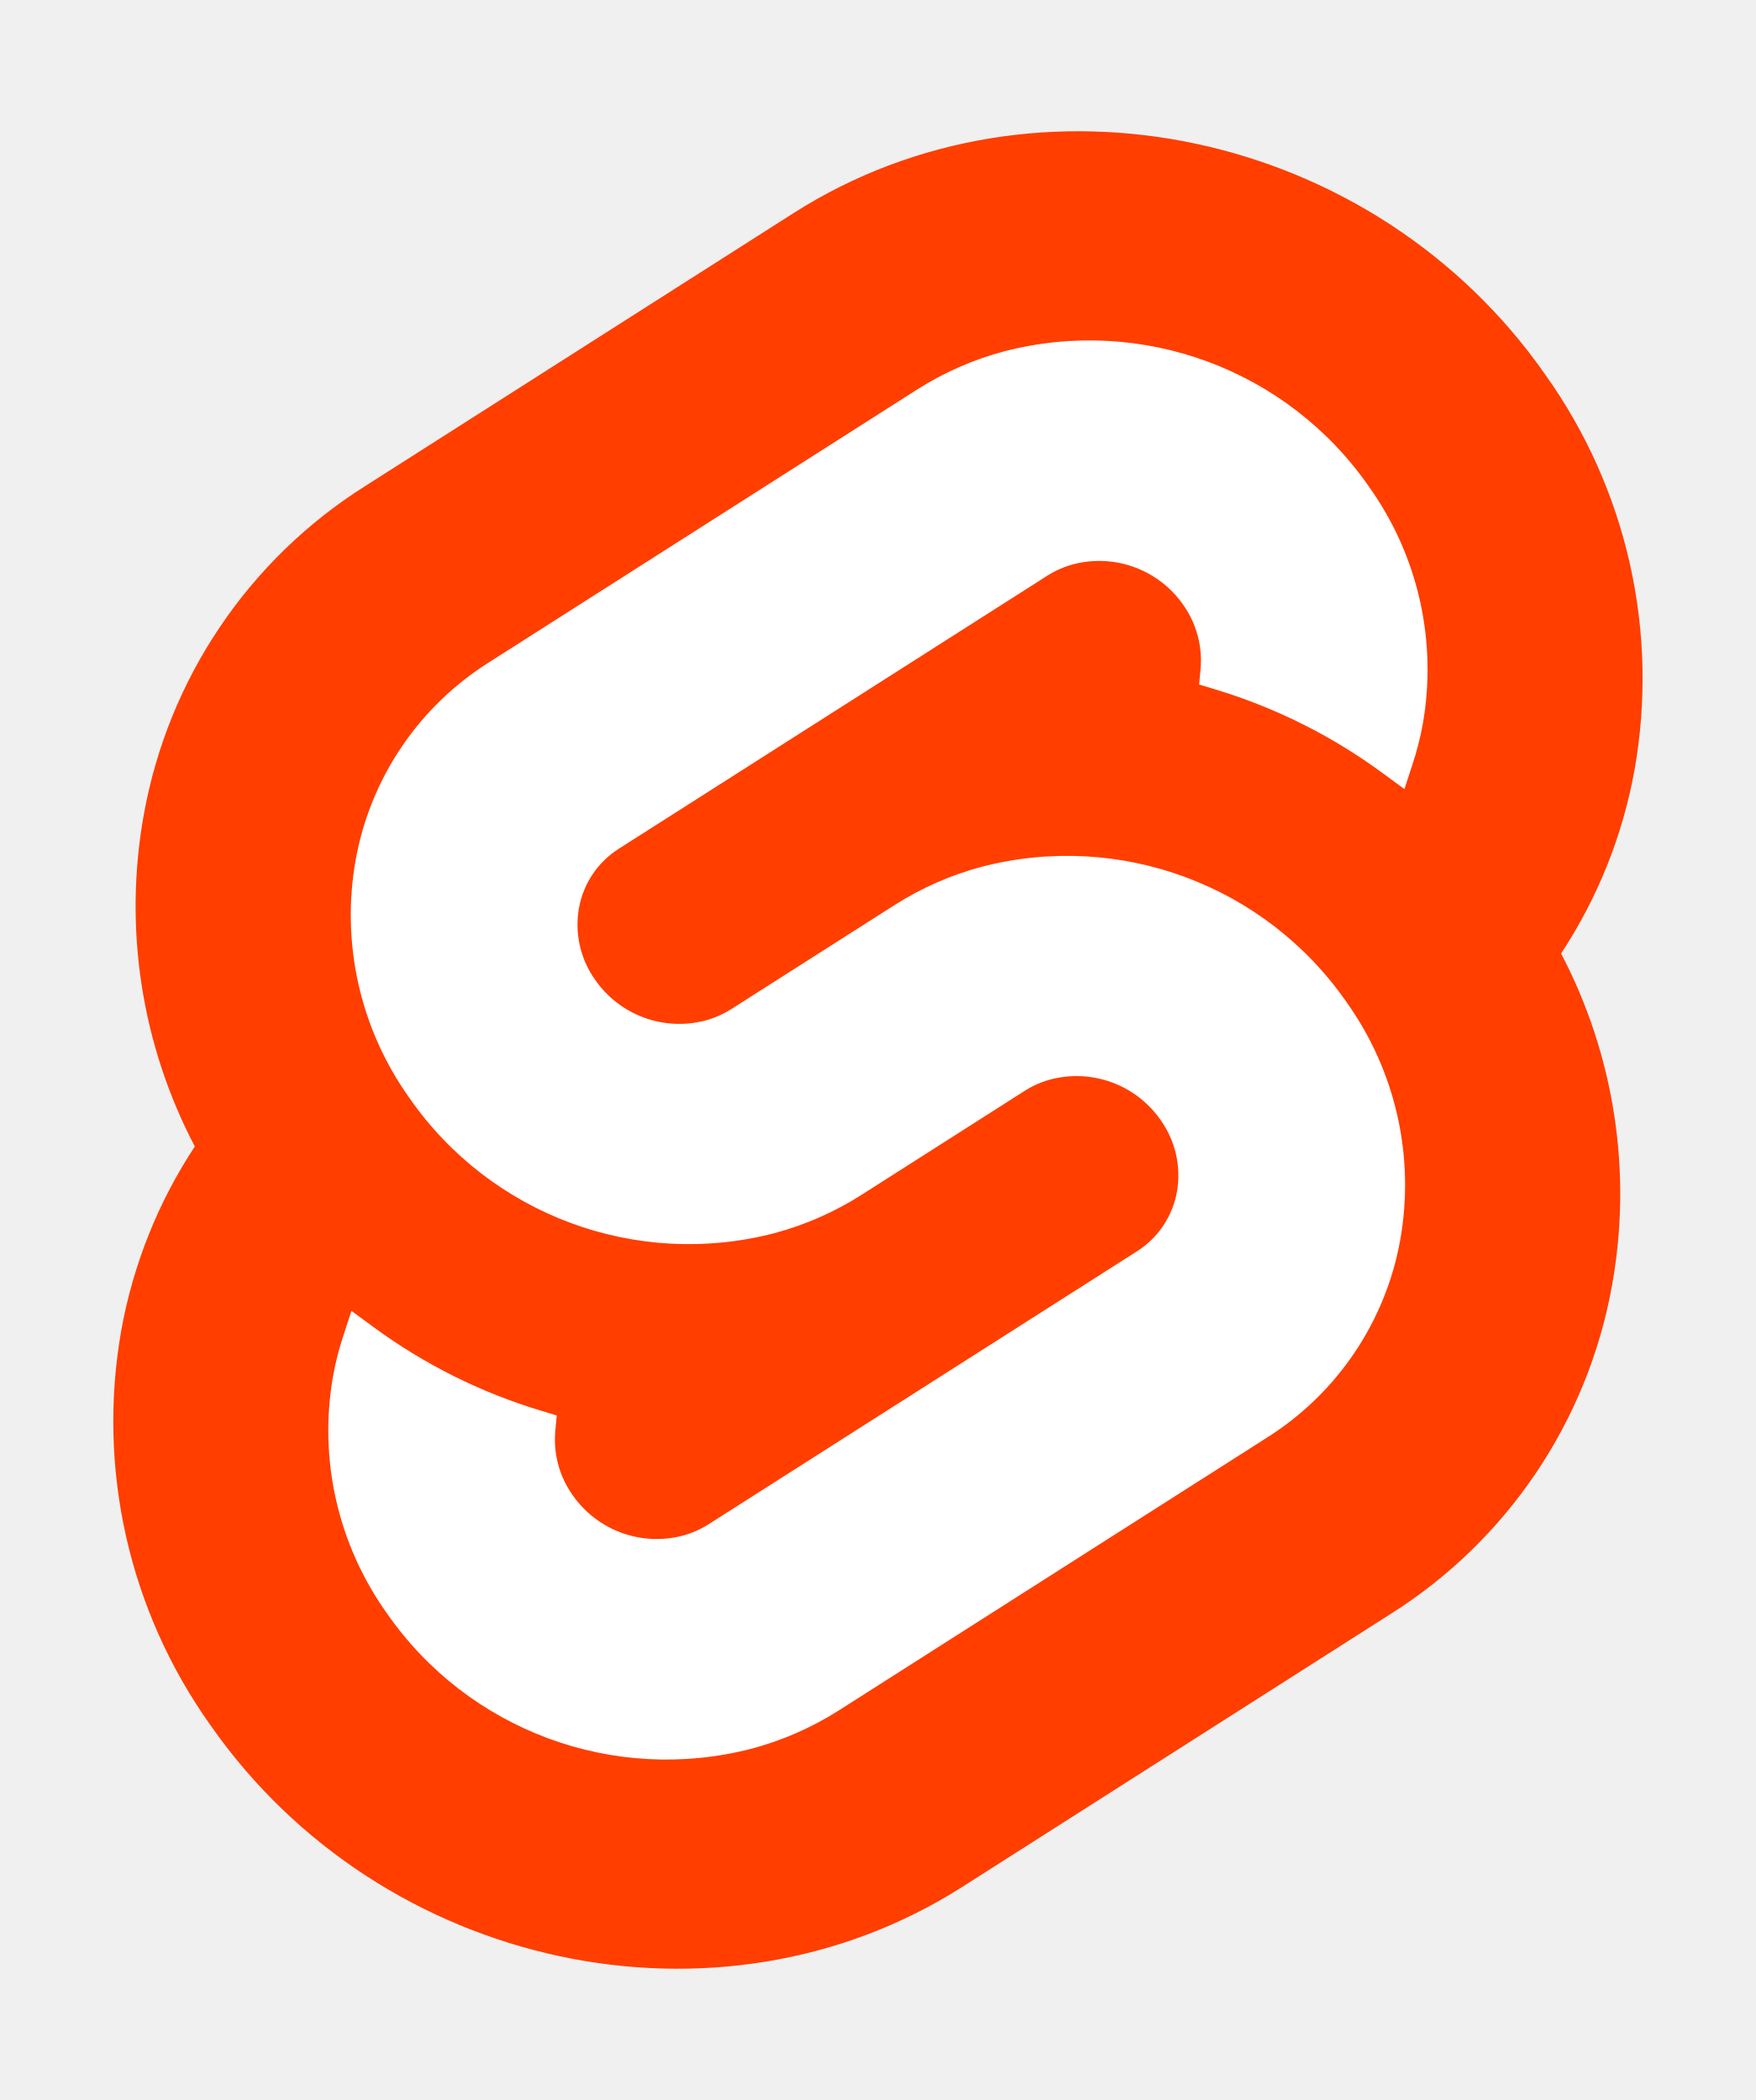
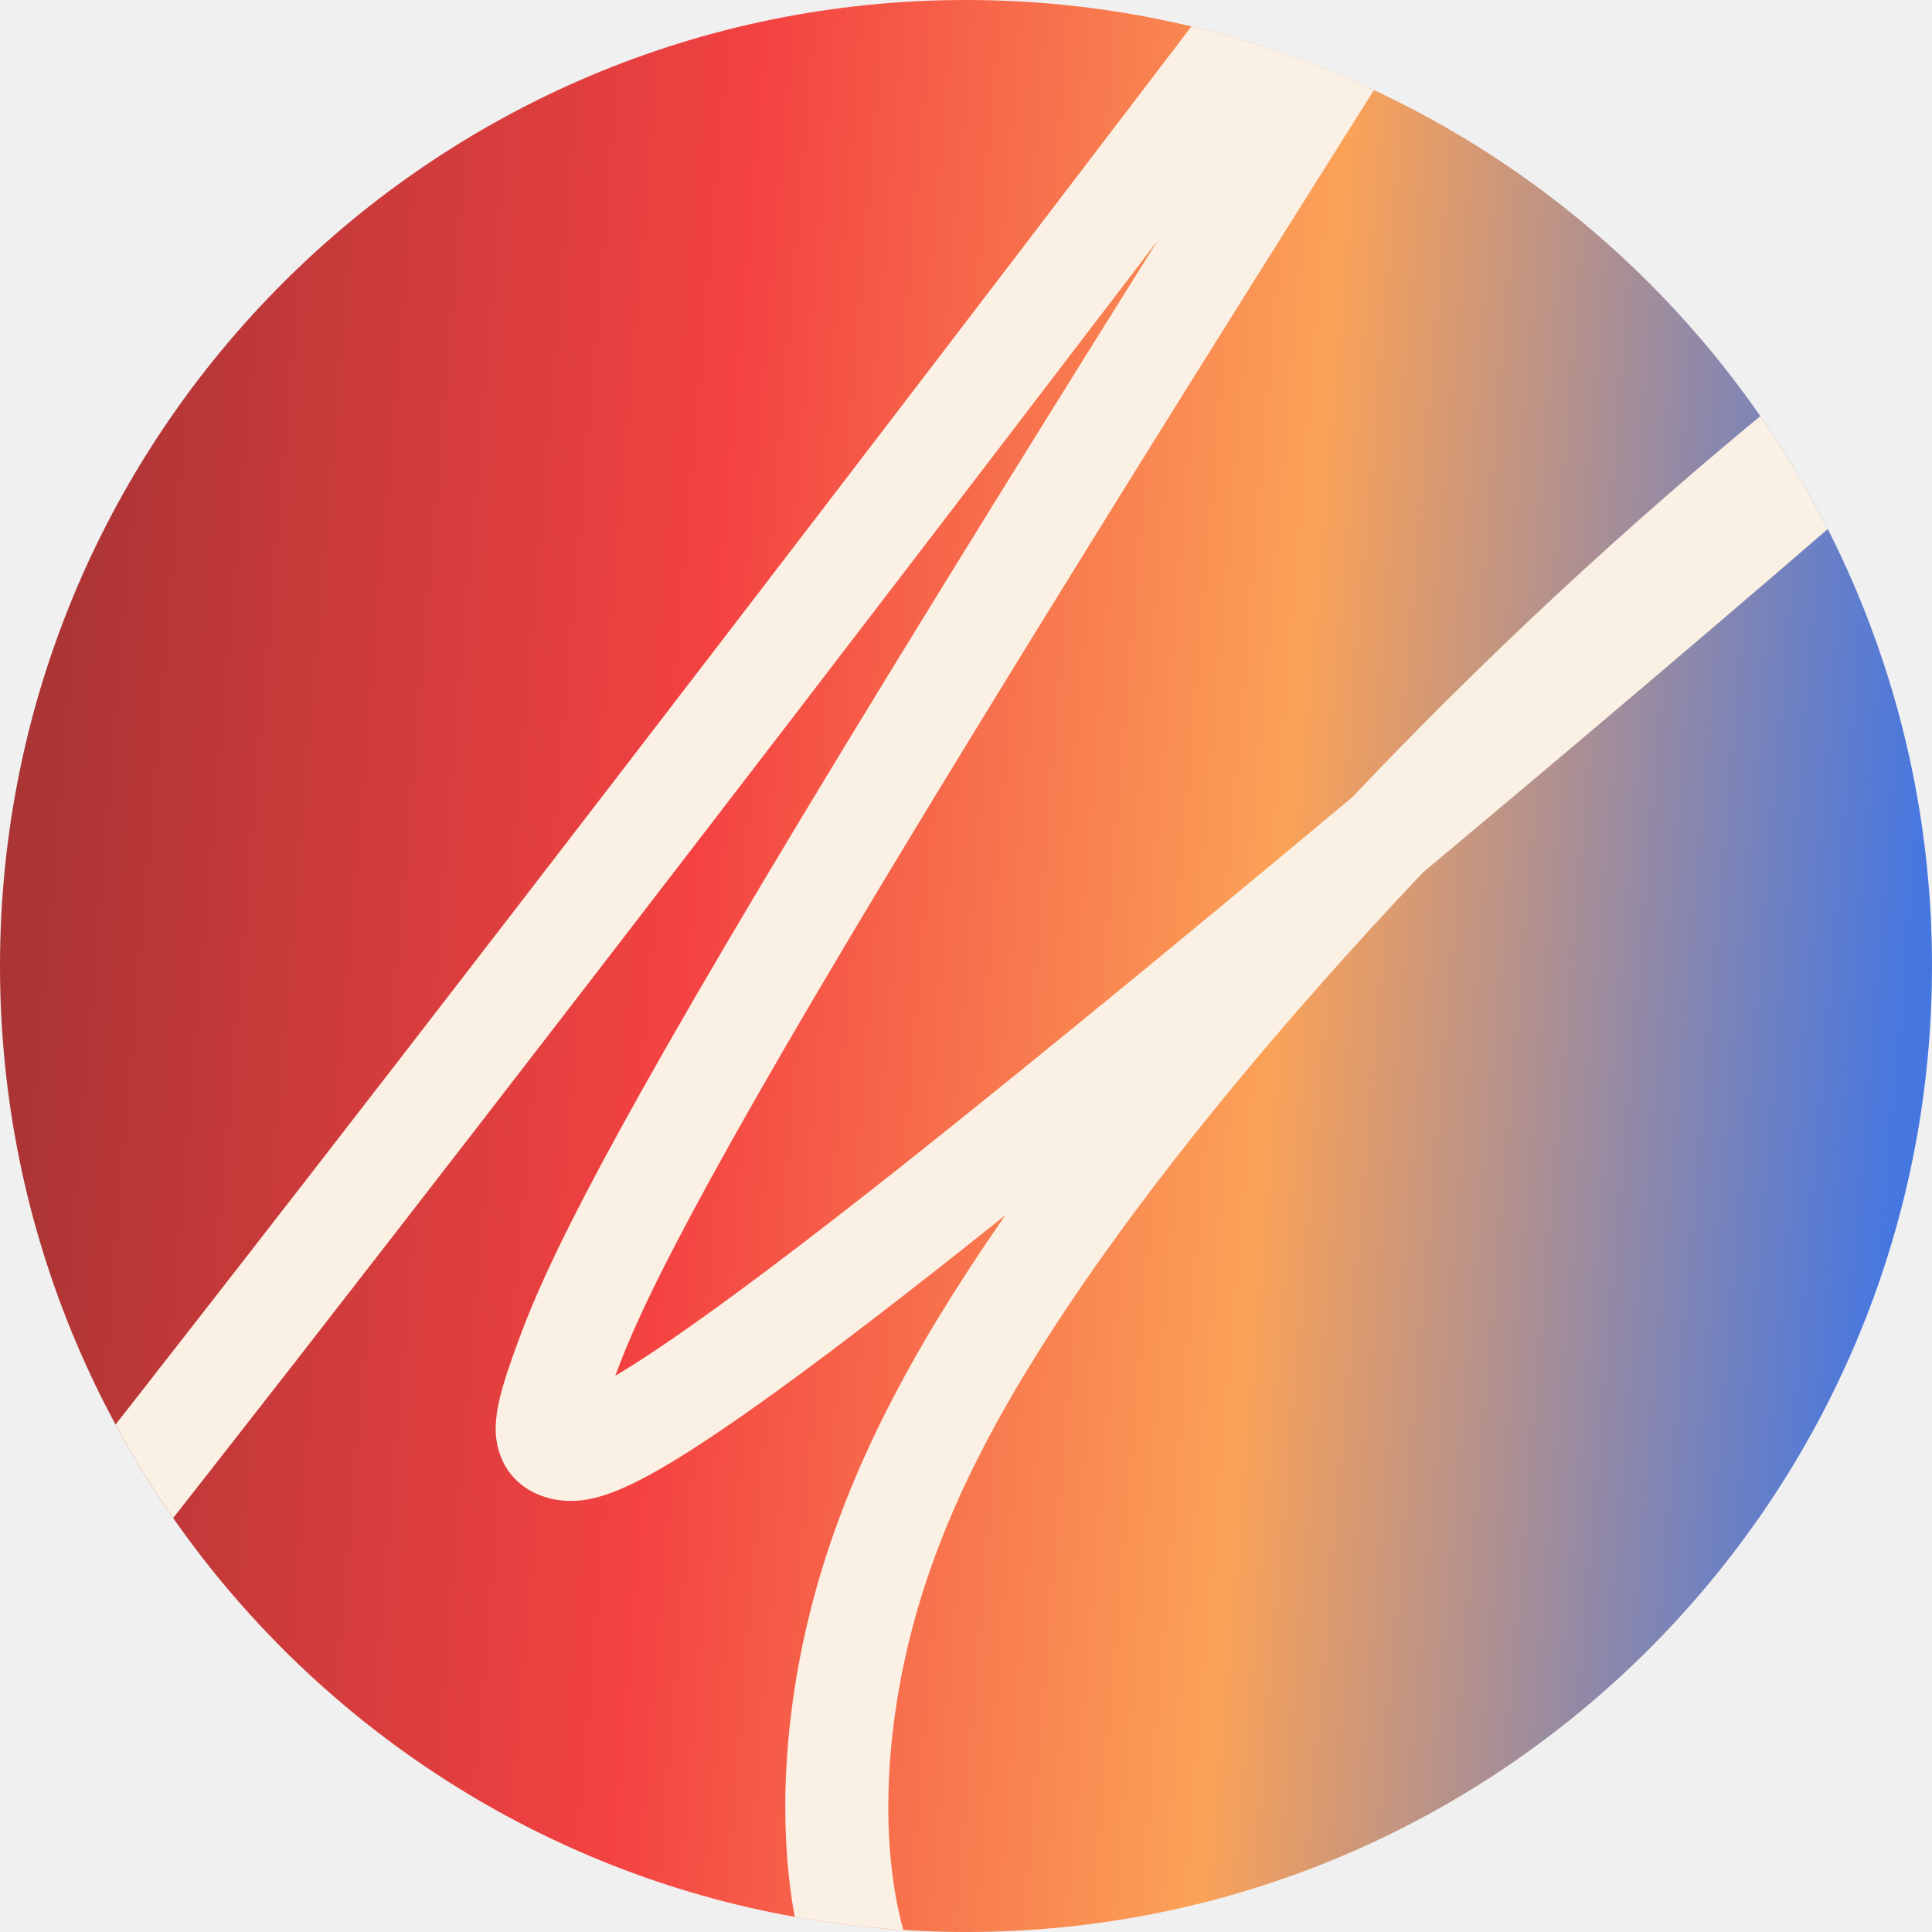
- <svg xmlns="http://www.w3.org/2000/svg" width="107" height="128" viewBox="0 0 107 128">
-   <path d="M94.157 22.819c-10.4-14.885-30.94-19.297-45.792-9.835L22.282 29.608A29.92 29.92 0 0 0 8.764 49.65a31.5 31.5 0 0 0 3.108 20.231 30 30 0 0 0-4.477 11.183 31.9 31.9 0 0 0 5.448 24.116c10.402 14.887 30.942 19.297 45.791 9.835l26.083-16.624A29.92 29.92 0 0 0 98.235 78.35a31.53 31.53 0 0 0-3.105-20.232 30 30 0 0 0 4.474-11.182 31.88 31.88 0 0 0-5.447-24.116" style="fill:#ff3e00" />
-   <path d="M45.817 106.582a20.72 20.72 0 0 1-22.237-8.243 19.17 19.17 0 0 1-3.277-14.503 18 18 0 0 1 .624-2.435l.49-1.498 1.337.981a33.6 33.6 0 0 0 10.203 5.098l.97.294-.09.968a5.85 5.85 0 0 0 1.052 3.878 6.24 6.24 0 0 0 6.695 2.485 5.8 5.8 0 0 0 1.603-.704L69.27 76.28a5.43 5.43 0 0 0 2.45-3.631 5.8 5.8 0 0 0-.987-4.371 6.24 6.24 0 0 0-6.698-2.487 5.7 5.7 0 0 0-1.6.704l-9.953 6.345a19 19 0 0 1-5.296 2.326 20.72 20.72 0 0 1-22.237-8.243 19.17 19.17 0 0 1-3.277-14.502 17.99 17.99 0 0 1 8.13-12.052l26.081-16.623a19 19 0 0 1 5.3-2.329 20.72 20.72 0 0 1 22.237 8.243 19.17 19.17 0 0 1 3.277 14.503 18 18 0 0 1-.624 2.435l-.49 1.498-1.337-.98a33.6 33.6 0 0 0-10.203-5.1l-.97-.294.09-.968a5.86 5.86 0 0 0-1.052-3.878 6.24 6.24 0 0 0-6.696-2.485 5.8 5.8 0 0 0-1.602.704L37.73 51.72a5.42 5.42 0 0 0-2.449 3.63 5.79 5.79 0 0 0 .986 4.372 6.24 6.24 0 0 0 6.698 2.486 5.8 5.8 0 0 0 1.602-.704l9.952-6.342a19 19 0 0 1 5.295-2.328 20.72 20.72 0 0 1 22.237 8.242 19.17 19.17 0 0 1 3.277 14.503 18 18 0 0 1-8.13 12.053l-26.081 16.622a19 19 0 0 1-5.3 2.328" style="fill:#fff" />
+ <svg xmlns="http://www.w3.org/2000/svg" width="150" height="150" viewBox="0 0 150 150" fill="none">
+   <circle cx="75" cy="75" r="75" fill="url(#paint0_linear_129_90)" />
+   <mask id="mask0_129_90" style="mask-type:alpha" maskUnits="userSpaceOnUse" x="0" y="0" width="150" height="150">
+     <circle cx="75" cy="75" r="75" fill="url(#paint1_linear_129_90)" />
+   </mask>
+   <g mask="url(#mask0_129_90)">
+     <path d="M-24.417 113.696C-24.417 113.965 -24.417 114.234 -28.455 124.736C-32.492 135.238 -40.568 155.964 -43.112 165.968C-45.657 175.973 -42.427 174.627 -37.264 170.703C-32.101 166.78 -25.102 160.32 6.901 119.711C38.904 79.103 95.699 4.542 123.208 -31.715C150.716 -67.972 147.217 -63.665 130.206 -37.355C113.195 -11.046 82.779 37.136 65.629 65.591C48.48 94.046 45.519 101.314 43.859 105.865C42.199 110.417 41.93 112.032 43.675 112.46C45.421 112.888 49.189 112.081 71.857 94.168C94.525 76.256 135.977 41.264 150.199 28.486C164.42 15.709 150.154 26.206 137.286 36.998C124.419 47.789 113.383 58.556 103.391 69.486C93.399 80.416 84.785 91.183 78.464 100.902C72.142 110.621 68.374 118.965 66.433 127.57C64.491 136.176 64.491 144.789 66.376 151.245C68.26 157.701 72.028 161.739 75.911 165.899" stroke="#FAF0E4" stroke-width="8" stroke-linecap="round" />
+   </g>
+   <defs>
+     <linearGradient id="paint0_linear_129_90" x1="7.79" y1="1.63228e-05" x2="153.767" y2="12.247" gradientUnits="userSpaceOnUse">
+       <stop stop-color="#AB3434" />
+       <stop offset="0.351" stop-color="#F44242" />
+       <stop offset="0.663" stop-color="#FBA257" />
+       <stop offset="1" stop-color="#4677E0" />
+     </linearGradient>
+     <linearGradient id="paint1_linear_129_90" x1="7.79" y1="1.63228e-05" x2="153.767" y2="12.247" gradientUnits="userSpaceOnUse">
+       <stop stop-color="#AB3434" />
+       <stop offset="0.351" stop-color="#F44242" />
+       <stop offset="0.663" stop-color="#FBA257" />
+       <stop offset="1" stop-color="#4677E0" />
+     </linearGradient>
+   </defs>
</svg>
